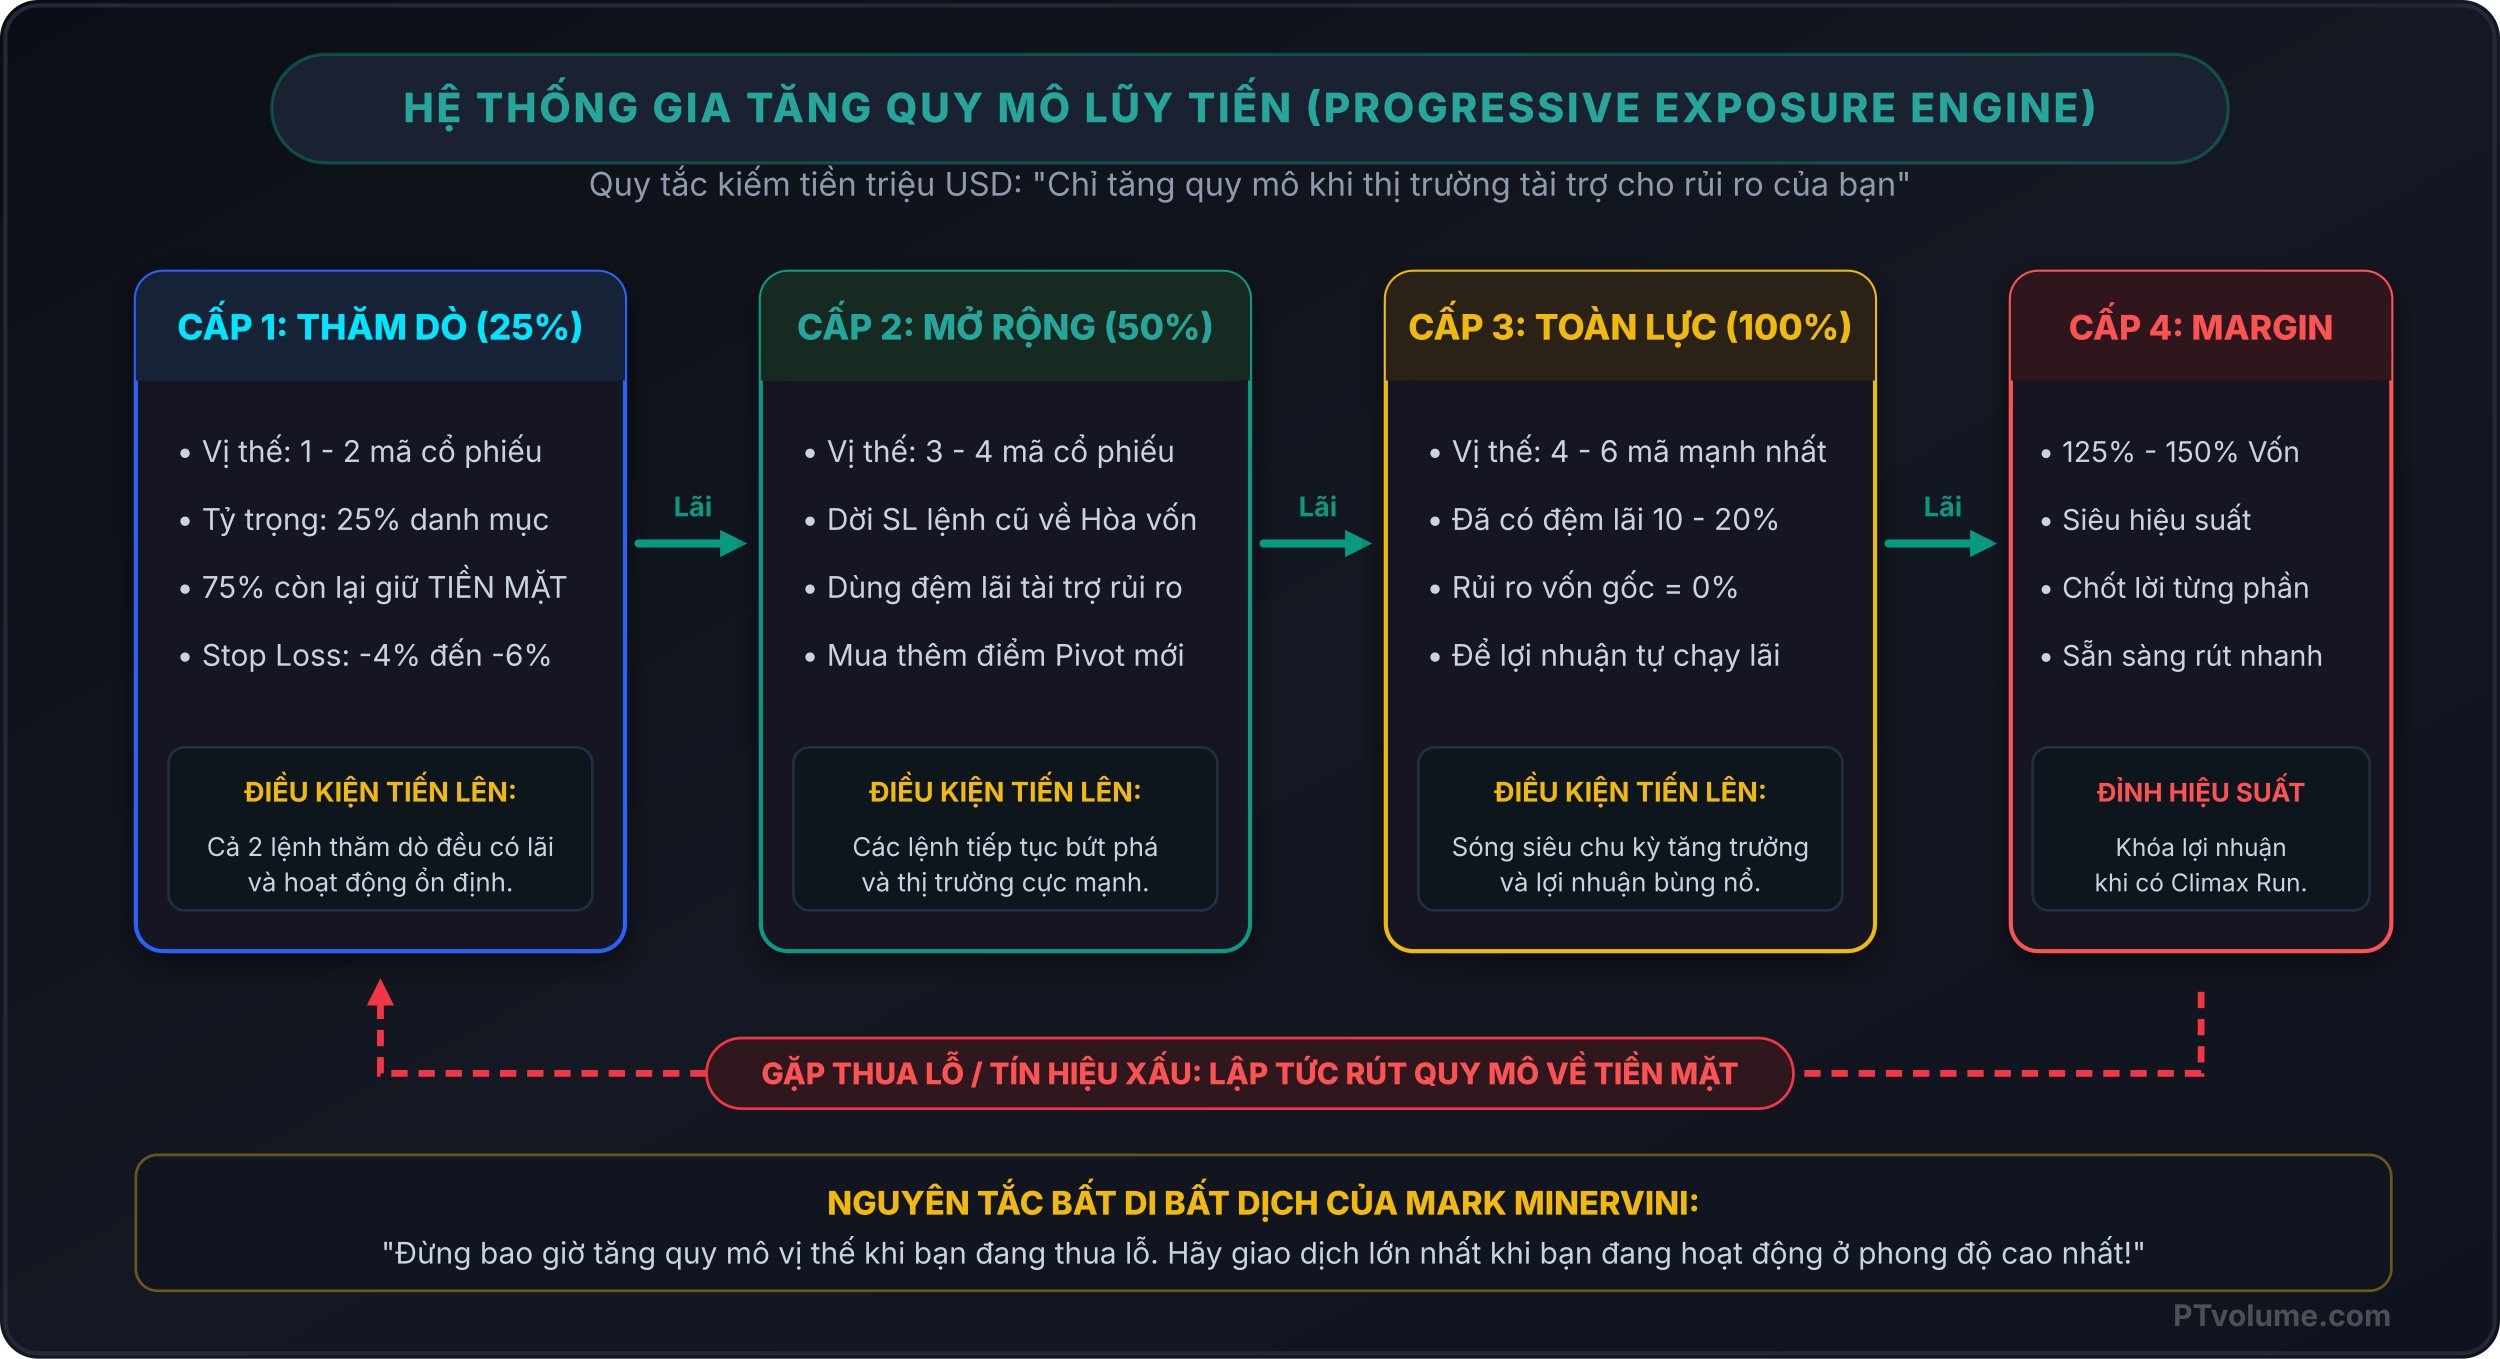
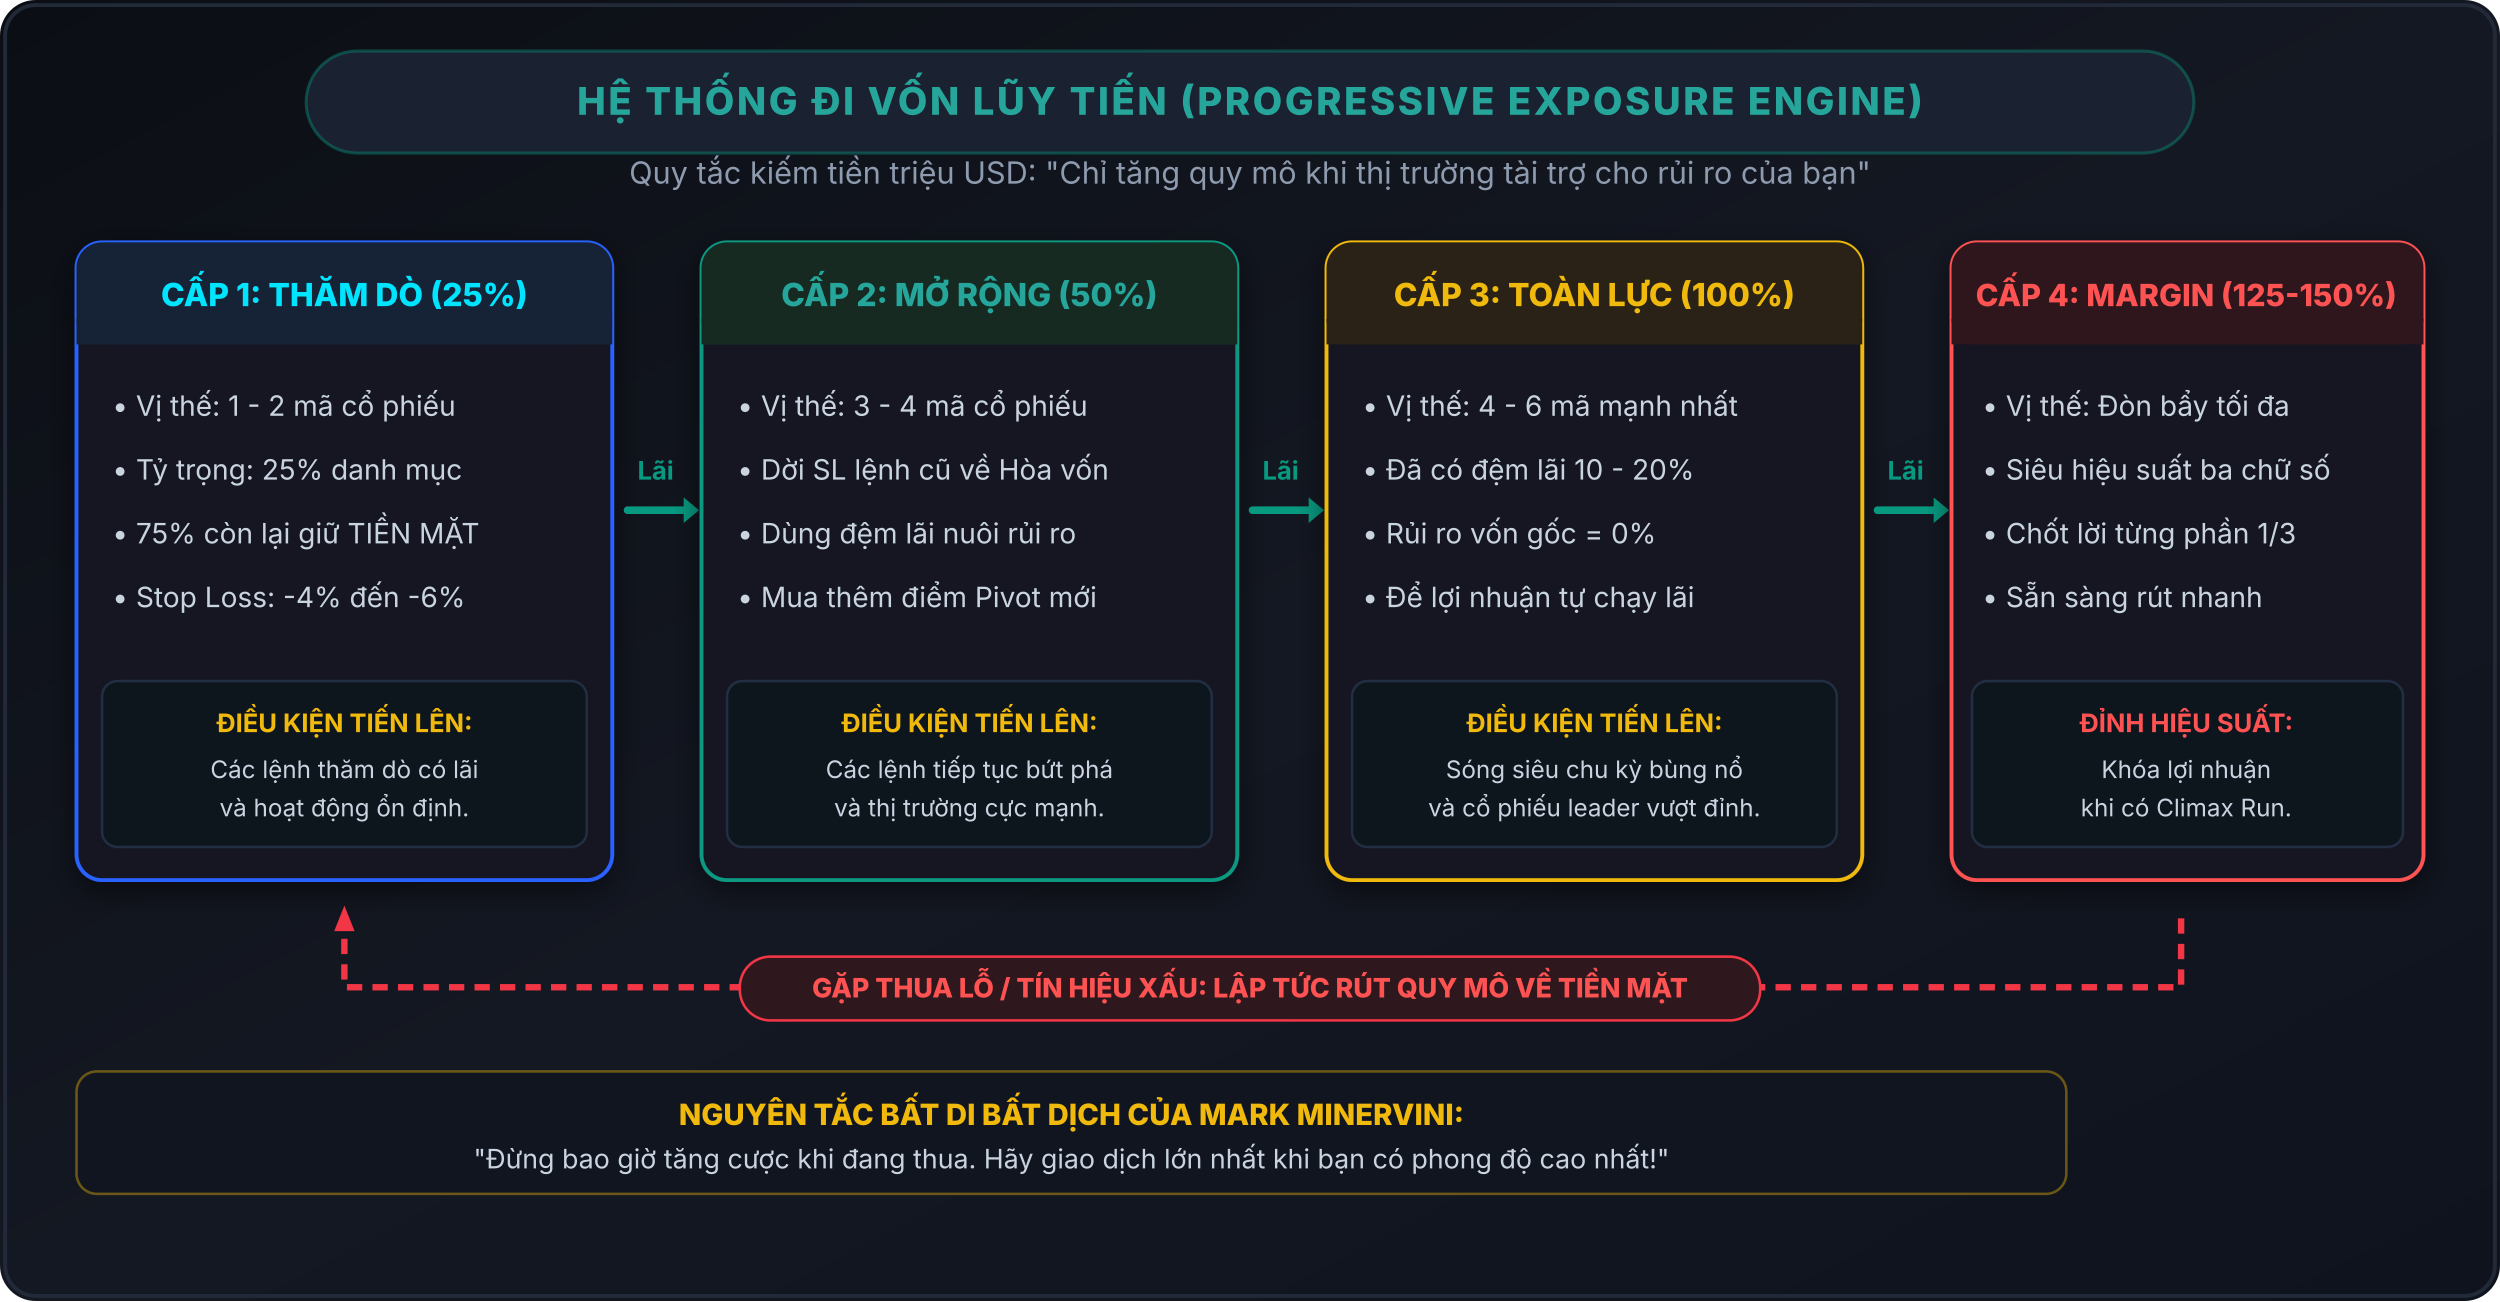
- <svg xmlns="http://www.w3.org/2000/svg" viewBox="0 0 920 500" width="100%" height="100%">
+ <svg xmlns="http://www.w3.org/2000/svg" viewBox="0 0 980 510" width="100%" height="100%">
  <defs>
    <linearGradient id="bg-pe" x1="0%" y1="0%" x2="100%" y2="100%">
      <stop offset="0%" stop-color="#0B0E14" />
      <stop offset="50%" stop-color="#141822" />
      <stop offset="100%" stop-color="#0F131D" />
    </linearGradient>
-     <linearGradient id="grad-green" x1="0%" y1="0%" x2="100%" y2="0%">
-       <stop offset="0%" stop-color="#089981" />
-       <stop offset="100%" stop-color="#00E5FF" />
-     </linearGradient>
-     <linearGradient id="grad-red" x1="0%" y1="0%" x2="100%" y2="0%">
-       <stop offset="0%" stop-color="#F23645" />
-       <stop offset="100%" stop-color="#FF5252" />
-     </linearGradient>
    <filter id="card-shadow" x="-5%" y="-5%" width="110%" height="110%">
      <feDropShadow dx="0" dy="4" stdDeviation="6" flood-color="#000" flood-opacity="0.5" />
    </filter>
  </defs>
-   <rect width="920" height="500" fill="url(#bg-pe)" rx="14" />
-   <rect width="916" height="496" x="2" y="2" fill="none" stroke="#222938" stroke-width="1.5" rx="12" />
-   <g transform="translate(460, 40)" text-anchor="middle">
-     <rect x="-360" y="-20" width="720" height="40" rx="20" fill="#1A2130" stroke="rgba(8, 153, 129, 0.4)" stroke-width="1.2" />
+   <rect width="980" height="510" fill="url(#bg-pe)" rx="14" />
+   <rect width="976" height="506" x="2" y="2" fill="none" stroke="#222938" stroke-width="1.5" rx="12" />
+   <g transform="translate(490, 40)" text-anchor="middle">
+     <rect x="-370" y="-20" width="740" height="40" rx="20" fill="#1A2130" stroke="rgba(8, 153, 129, 0.4)" stroke-width="1.2" />
    <text y="5" font-family="'Inter', sans-serif" font-size="15" font-weight="800" fill="#26A69A" letter-spacing="1">
-       HỆ THỐNG GIA TĂNG QUY MÔ LŨY TIẾN (PROGRESSIVE EXPOSURE ENGINE)
+       HỆ THỐNG ĐI VỐN LŨY TIẾN (PROGRESSIVE EXPOSURE ENGINE)
    </text>
    <text y="32" font-family="'Inter', sans-serif" font-size="12" fill="#8E9BAE">
      Quy tắc kiếm tiền triệu USD: "Chỉ tăng quy mô khi thị trường tài trợ cho rủi ro của bạn"
    </text>
  </g>
-   <g transform="translate(50, 100)" filter="url(#card-shadow)">
-     <rect width="180" height="250" rx="10" fill="#141822" stroke="#2962FF" stroke-width="1.5" />
-     <rect width="180" height="40" rx="10" fill="#182236" />
-     <path d="M 0 30 L 0 40 L 180 40 L 180 30 Z" fill="#182236" />
-     <text x="90" y="25" font-family="'Inter', sans-serif" font-size="13" font-weight="800" fill="#00E5FF" text-anchor="middle">CẤP 1: THĂM DÒ (25%)</text>
-     <text x="15" y="70" font-family="'Inter', sans-serif" font-size="11" fill="#CAD4E0">• Vị thế: 1 - 2 mã cổ phiếu</text>
-     <text x="15" y="95" font-family="'Inter', sans-serif" font-size="11" fill="#CAD4E0">• Tỷ trọng: 25% danh mục</text>
-     <text x="15" y="120" font-family="'Inter', sans-serif" font-size="11" fill="#CAD4E0">• 75% còn lại giữ TIỀN MẶT</text>
-     <text x="15" y="145" font-family="'Inter', sans-serif" font-size="11" fill="#CAD4E0">• Stop Loss: -4% đến -6%</text>
-     <rect x="12" y="175" width="156" height="60" rx="6" fill="#0F141F" stroke="#222D42" stroke-width="1" />
-     <text x="90" y="195" font-family="'Inter', sans-serif" font-size="10" font-weight="700" fill="#F0B90B" text-anchor="middle">ĐIỀU KIỆN TIẾN LÊN:</text>
-     <text x="90" y="215" font-family="'Inter', sans-serif" font-size="9.5" fill="#CAD4E0" text-anchor="middle">Cả 2 lệnh thăm dò đều có lãi</text>
-     <text x="90" y="228" font-family="'Inter', sans-serif" font-size="9.5" fill="#CAD4E0" text-anchor="middle">và hoạt động ổn định.</text>
+   <g transform="translate(30, 95)" filter="url(#card-shadow)">
+     <rect width="210" height="250" rx="10" fill="#141822" stroke="#2962FF" stroke-width="1.5" />
+     <rect width="210" height="40" rx="10" fill="#182236" />
+     <path d="M 0 30 L 0 40 L 210 40 L 210 30 Z" fill="#182236" />
+     <text x="105" y="25" font-family="'Inter', sans-serif" font-size="12.5" font-weight="800" fill="#00E5FF" text-anchor="middle">CẤP 1: THĂM DÒ (25%)</text>
+     <text x="14" y="68" font-family="'Inter', sans-serif" font-size="11" fill="#CAD4E0">• Vị thế: 1 - 2 mã cổ phiếu</text>
+     <text x="14" y="93" font-family="'Inter', sans-serif" font-size="11" fill="#CAD4E0">• Tỷ trọng: 25% danh mục</text>
+     <text x="14" y="118" font-family="'Inter', sans-serif" font-size="11" fill="#CAD4E0">• 75% còn lại giữ TIỀN MẶT</text>
+     <text x="14" y="143" font-family="'Inter', sans-serif" font-size="11" fill="#CAD4E0">• Stop Loss: -4% đến -6%</text>
+     <rect x="10" y="172" width="190" height="65" rx="6" fill="#0F141F" stroke="#222D42" stroke-width="1" />
+     <text x="105" y="192" font-family="'Inter', sans-serif" font-size="10" font-weight="700" fill="#F0B90B" text-anchor="middle">ĐIỀU KIỆN TIẾN LÊN:</text>
+     <text x="105" y="210" font-family="'Inter', sans-serif" font-size="9.5" fill="#CAD4E0" text-anchor="middle">Các lệnh thăm dò có lãi</text>
+     <text x="105" y="225" font-family="'Inter', sans-serif" font-size="9.5" fill="#CAD4E0" text-anchor="middle">và hoạt động ổn định.</text>
  </g>
-   <path d="M 235 200 L 265 200" stroke="#089981" stroke-width="3" stroke-linecap="round" />
-   <polygon points="265,195 275,200 265,205" fill="#089981" />
-   <text x="255" y="190" font-family="'Inter', sans-serif" font-size="10" font-weight="700" fill="#089981" text-anchor="middle">Lãi</text>
-   <g transform="translate(280, 100)" filter="url(#card-shadow)">
-     <rect width="180" height="250" rx="10" fill="#141822" stroke="#089981" stroke-width="1.5" />
-     <rect width="180" height="40" rx="10" fill="#122B24" />
-     <path d="M 0 30 L 0 40 L 180 40 L 180 30 Z" fill="#122B24" />
-     <text x="90" y="25" font-family="'Inter', sans-serif" font-size="13" font-weight="800" fill="#26A69A" text-anchor="middle">CẤP 2: MỞ RỘNG (50%)</text>
-     <text x="15" y="70" font-family="'Inter', sans-serif" font-size="11" fill="#CAD4E0">• Vị thế: 3 - 4 mã cổ phiếu</text>
-     <text x="15" y="95" font-family="'Inter', sans-serif" font-size="11" fill="#CAD4E0">• Dời SL lệnh cũ về Hòa vốn</text>
-     <text x="15" y="120" font-family="'Inter', sans-serif" font-size="11" fill="#CAD4E0">• Dùng đệm lãi tài trợ rủi ro</text>
-     <text x="15" y="145" font-family="'Inter', sans-serif" font-size="11" fill="#CAD4E0">• Mua thêm điểm Pivot mới</text>
-     <rect x="12" y="175" width="156" height="60" rx="6" fill="#0F141F" stroke="#222D42" stroke-width="1" />
-     <text x="90" y="195" font-family="'Inter', sans-serif" font-size="10" font-weight="700" fill="#F0B90B" text-anchor="middle">ĐIỀU KIỆN TIẾN LÊN:</text>
-     <text x="90" y="215" font-family="'Inter', sans-serif" font-size="9.5" fill="#CAD4E0" text-anchor="middle">Các lệnh tiếp tục bứt phá</text>
-     <text x="90" y="228" font-family="'Inter', sans-serif" font-size="9.5" fill="#CAD4E0" text-anchor="middle">và thị trường cực mạnh.</text>
+   <path d="M 246 200 L 268 200" stroke="#089981" stroke-width="3" stroke-linecap="round" />
+   <polygon points="268,195 274,200 268,205" fill="#089981" />
+   <text x="257" y="188" font-family="'Inter', sans-serif" font-size="10" font-weight="700" fill="#089981" text-anchor="middle">Lãi</text>
+   <g transform="translate(275, 95)" filter="url(#card-shadow)">
+     <rect width="210" height="250" rx="10" fill="#141822" stroke="#089981" stroke-width="1.5" />
+     <rect width="210" height="40" rx="10" fill="#122B24" />
+     <path d="M 0 30 L 0 40 L 210 40 L 210 30 Z" fill="#122B24" />
+     <text x="105" y="25" font-family="'Inter', sans-serif" font-size="12.5" font-weight="800" fill="#26A69A" text-anchor="middle">CẤP 2: MỞ RỘNG (50%)</text>
+     <text x="14" y="68" font-family="'Inter', sans-serif" font-size="11" fill="#CAD4E0">• Vị thế: 3 - 4 mã cổ phiếu</text>
+     <text x="14" y="93" font-family="'Inter', sans-serif" font-size="11" fill="#CAD4E0">• Dời SL lệnh cũ về Hòa vốn</text>
+     <text x="14" y="118" font-family="'Inter', sans-serif" font-size="11" fill="#CAD4E0">• Dùng đệm lãi nuôi rủi ro</text>
+     <text x="14" y="143" font-family="'Inter', sans-serif" font-size="11" fill="#CAD4E0">• Mua thêm điểm Pivot mới</text>
+     <rect x="10" y="172" width="190" height="65" rx="6" fill="#0F141F" stroke="#222D42" stroke-width="1" />
+     <text x="105" y="192" font-family="'Inter', sans-serif" font-size="10" font-weight="700" fill="#F0B90B" text-anchor="middle">ĐIỀU KIỆN TIẾN LÊN:</text>
+     <text x="105" y="210" font-family="'Inter', sans-serif" font-size="9.5" fill="#CAD4E0" text-anchor="middle">Các lệnh tiếp tục bứt phá</text>
+     <text x="105" y="225" font-family="'Inter', sans-serif" font-size="9.5" fill="#CAD4E0" text-anchor="middle">và thị trường cực mạnh.</text>
  </g>
-   <path d="M 465 200 L 495 200" stroke="#089981" stroke-width="3" stroke-linecap="round" />
-   <polygon points="495,195 505,200 495,205" fill="#089981" />
-   <text x="485" y="190" font-family="'Inter', sans-serif" font-size="10" font-weight="700" fill="#089981" text-anchor="middle">Lãi</text>
-   <g transform="translate(510, 100)" filter="url(#card-shadow)">
-     <rect width="180" height="250" rx="10" fill="#141822" stroke="#F0B90B" stroke-width="1.5" />
-     <rect width="180" height="40" rx="10" fill="#292312" />
-     <path d="M 0 30 L 0 40 L 180 40 L 180 30 Z" fill="#292312" />
-     <text x="90" y="25" font-family="'Inter', sans-serif" font-size="13" font-weight="800" fill="#F0B90B" text-anchor="middle">CẤP 3: TOÀN LỰC (100%)</text>
-     <text x="15" y="70" font-family="'Inter', sans-serif" font-size="11" fill="#CAD4E0">• Vị thế: 4 - 6 mã mạnh nhất</text>
-     <text x="15" y="95" font-family="'Inter', sans-serif" font-size="11" fill="#CAD4E0">• Đã có đệm lãi 10 - 20%</text>
-     <text x="15" y="120" font-family="'Inter', sans-serif" font-size="11" fill="#CAD4E0">• Rủi ro vốn gốc = 0%</text>
-     <text x="15" y="145" font-family="'Inter', sans-serif" font-size="11" fill="#CAD4E0">• Để lợi nhuận tự chạy lãi</text>
-     <rect x="12" y="175" width="156" height="60" rx="6" fill="#0F141F" stroke="#222D42" stroke-width="1" />
-     <text x="90" y="195" font-family="'Inter', sans-serif" font-size="10" font-weight="700" fill="#F0B90B" text-anchor="middle">ĐIỀU KIỆN TIẾN LÊN:</text>
-     <text x="90" y="215" font-family="'Inter', sans-serif" font-size="9.5" fill="#CAD4E0" text-anchor="middle">Sóng siêu chu kỳ tăng trưởng</text>
-     <text x="90" y="228" font-family="'Inter', sans-serif" font-size="9.5" fill="#CAD4E0" text-anchor="middle">và lợi nhuận bùng nổ.</text>
+   <path d="M 491 200 L 513 200" stroke="#089981" stroke-width="3" stroke-linecap="round" />
+   <polygon points="513,195 519,200 513,205" fill="#089981" />
+   <text x="502" y="188" font-family="'Inter', sans-serif" font-size="10" font-weight="700" fill="#089981" text-anchor="middle">Lãi</text>
+   <g transform="translate(520, 95)" filter="url(#card-shadow)">
+     <rect width="210" height="250" rx="10" fill="#141822" stroke="#F0B90B" stroke-width="1.5" />
+     <rect width="210" height="40" rx="10" fill="#292312" />
+     <path d="M 0 30 L 0 40 L 210 40 L 210 30 Z" fill="#292312" />
+     <text x="105" y="25" font-family="'Inter', sans-serif" font-size="12.5" font-weight="800" fill="#F0B90B" text-anchor="middle">CẤP 3: TOÀN LỰC (100%)</text>
+     <text x="14" y="68" font-family="'Inter', sans-serif" font-size="11" fill="#CAD4E0">• Vị thế: 4 - 6 mã mạnh nhất</text>
+     <text x="14" y="93" font-family="'Inter', sans-serif" font-size="11" fill="#CAD4E0">• Đã có đệm lãi 10 - 20%</text>
+     <text x="14" y="118" font-family="'Inter', sans-serif" font-size="11" fill="#CAD4E0">• Rủi ro vốn gốc = 0%</text>
+     <text x="14" y="143" font-family="'Inter', sans-serif" font-size="11" fill="#CAD4E0">• Để lợi nhuận tự chạy lãi</text>
+     <rect x="10" y="172" width="190" height="65" rx="6" fill="#0F141F" stroke="#222D42" stroke-width="1" />
+     <text x="105" y="192" font-family="'Inter', sans-serif" font-size="10" font-weight="700" fill="#F0B90B" text-anchor="middle">ĐIỀU KIỆN TIẾN LÊN:</text>
+     <text x="105" y="210" font-family="'Inter', sans-serif" font-size="9.5" fill="#CAD4E0" text-anchor="middle">Sóng siêu chu kỳ bùng nổ</text>
+     <text x="105" y="225" font-family="'Inter', sans-serif" font-size="9.5" fill="#CAD4E0" text-anchor="middle">và cổ phiếu leader vượt đỉnh.</text>
  </g>
-   <path d="M 695 200 L 725 200" stroke="#089981" stroke-width="3" stroke-linecap="round" />
-   <polygon points="725,195 735,200 725,205" fill="#089981" />
-   <text x="715" y="190" font-family="'Inter', sans-serif" font-size="10" font-weight="700" fill="#089981" text-anchor="middle">Lãi</text>
-   <g transform="translate(740, 100)" filter="url(#card-shadow)">
-     <rect width="140" height="250" rx="10" fill="#141822" stroke="#FF5252" stroke-width="1.5" />
-     <rect width="140" height="40" rx="10" fill="#2E181D" />
-     <path d="M 0 30 L 0 40 L 140 40 L 140 30 Z" fill="#2E181D" />
-     <text x="70" y="25" font-family="'Inter', sans-serif" font-size="12.5" font-weight="800" fill="#FF5252" text-anchor="middle">CẤP 4: MARGIN</text>
-     <text x="10" y="70" font-family="'Inter', sans-serif" font-size="10.5" fill="#CAD4E0">• 125% - 150% Vốn</text>
-     <text x="10" y="95" font-family="'Inter', sans-serif" font-size="10.5" fill="#CAD4E0">• Siêu hiệu suất</text>
-     <text x="10" y="120" font-family="'Inter', sans-serif" font-size="10.5" fill="#CAD4E0">• Chốt lời từng phần</text>
-     <text x="10" y="145" font-family="'Inter', sans-serif" font-size="10.5" fill="#CAD4E0">• Sẵn sàng rút nhanh</text>
-     <rect x="8" y="175" width="124" height="60" rx="6" fill="#0F141F" stroke="#222D42" stroke-width="1" />
-     <text x="70" y="195" font-family="'Inter', sans-serif" font-size="9.5" font-weight="700" fill="#FF5252" text-anchor="middle">ĐỈNH HIỆU SUẤT</text>
-     <text x="70" y="215" font-family="'Inter', sans-serif" font-size="9" fill="#CAD4E0" text-anchor="middle">Khóa lợi nhuận</text>
-     <text x="70" y="228" font-family="'Inter', sans-serif" font-size="9" fill="#CAD4E0" text-anchor="middle">khi có Climax Run.</text>
+   <path d="M 736 200 L 758 200" stroke="#089981" stroke-width="3" stroke-linecap="round" />
+   <polygon points="758,195 764,200 758,205" fill="#089981" />
+   <text x="747" y="188" font-family="'Inter', sans-serif" font-size="10" font-weight="700" fill="#089981" text-anchor="middle">Lãi</text>
+   <g transform="translate(765, 95)" filter="url(#card-shadow)">
+     <rect width="185" height="250" rx="10" fill="#141822" stroke="#FF5252" stroke-width="1.5" />
+     <rect width="185" height="40" rx="10" fill="#2E181D" />
+     <path d="M 0 30 L 0 40 L 185 40 L 185 30 Z" fill="#2E181D" />
+     <text x="92" y="25" font-family="'Inter', sans-serif" font-size="12" font-weight="800" fill="#FF5252" text-anchor="middle">CẤP 4: MARGIN (125-150%)</text>
+     <text x="12" y="68" font-family="'Inter', sans-serif" font-size="11" fill="#CAD4E0">• Vị thế: Đòn bẩy tối đa</text>
+     <text x="12" y="93" font-family="'Inter', sans-serif" font-size="11" fill="#CAD4E0">• Siêu hiệu suất ba chữ số</text>
+     <text x="12" y="118" font-family="'Inter', sans-serif" font-size="11" fill="#CAD4E0">• Chốt lời từng phần 1/3</text>
+     <text x="12" y="143" font-family="'Inter', sans-serif" font-size="11" fill="#CAD4E0">• Sẵn sàng rút nhanh</text>
+     <rect x="8" y="172" width="169" height="65" rx="6" fill="#0F141F" stroke="#222D42" stroke-width="1" />
+     <text x="92" y="192" font-family="'Inter', sans-serif" font-size="10" font-weight="700" fill="#FF5252" text-anchor="middle">ĐỈNH HIỆU SUẤT:</text>
+     <text x="92" y="210" font-family="'Inter', sans-serif" font-size="9.5" fill="#CAD4E0" text-anchor="middle">Khóa lợi nhuận</text>
+     <text x="92" y="225" font-family="'Inter', sans-serif" font-size="9.5" fill="#CAD4E0" text-anchor="middle">khi có Climax Run.</text>
  </g>
-   <g transform="translate(0, 360)">
-     <path d="M 810 5 L 810 35 L 140 35 L 140 5" fill="none" stroke="#F23645" stroke-width="2.5" stroke-dasharray="6,4" />
-     <polygon points="135,10 140,0 145,10" fill="#F23645" />
-     <rect x="260" y="22" width="400" height="26" rx="13" fill="#2E181D" stroke="#F23645" stroke-width="1" />
-     <text x="460" y="39" font-family="'Inter', sans-serif" font-size="11" font-weight="800" fill="#FF5252" text-anchor="middle">
+   <g transform="translate(0, 355)">
+     <path d="M 855 5 L 855 32 L 135 32 L 135 5" fill="none" stroke="#F23645" stroke-width="2.5" stroke-dasharray="6,4" />
+     <polygon points="131,10 135,0 139,10" fill="#F23645" />
+     <rect x="290" y="20" width="400" height="25" rx="12" fill="#2E181D" stroke="#F23645" stroke-width="1" />
+     <text x="490" y="36" font-family="'Inter', sans-serif" font-size="10.5" font-weight="800" fill="#FF5252" text-anchor="middle">
      GẶP THUA LỖ / TÍN HIỆU XẤU: LẬP TỨC RÚT QUY MÔ VỀ TIỀN MẶT
    </text>
  </g>
-   <g transform="translate(50, 425)">
-     <rect width="830" height="50" rx="8" fill="#101520" stroke="rgba(240, 185, 11, 0.4)" stroke-width="1" />
-     <text x="415" y="22" font-family="'Inter', sans-serif" font-size="12" font-weight="800" fill="#F0B90B" text-anchor="middle">
+   <g transform="translate(30, 420)">
+     <rect width="780" height="48" rx="8" fill="#101520" stroke="rgba(240, 185, 11, 0.4)" stroke-width="1" />
+     <text x="390" y="21" font-family="'Inter', sans-serif" font-size="11.5" font-weight="800" fill="#F0B90B" text-anchor="middle">
      NGUYÊN TẮC BẤT DI BẤT DỊCH CỦA MARK MINERVINI:
    </text>
-     <text x="415" y="40" font-family="'Inter', sans-serif" font-size="11" fill="#CAD4E0" text-anchor="middle">
-       "Đừng bao giờ tăng quy mô vị thế khi bạn đang thua lỗ. Hãy giao dịch lớn nhất khi bạn đang hoạt động ở phong độ cao nhất!"
+     <text x="390" y="38" font-family="'Inter', sans-serif" font-size="10.5" fill="#CAD4E0" text-anchor="middle">
+       "Đừng bao giờ tăng cược khi đang thua. Hãy giao dịch lớn nhất khi bạn có phong độ cao nhất!"
    </text>
  </g>
-   <text x="880" y="488" font-family="'Inter', sans-serif" font-size="11" font-weight="700" fill="rgba(255,255,255,0.25)" text-anchor="end">PTvolume.com</text>
</svg>
